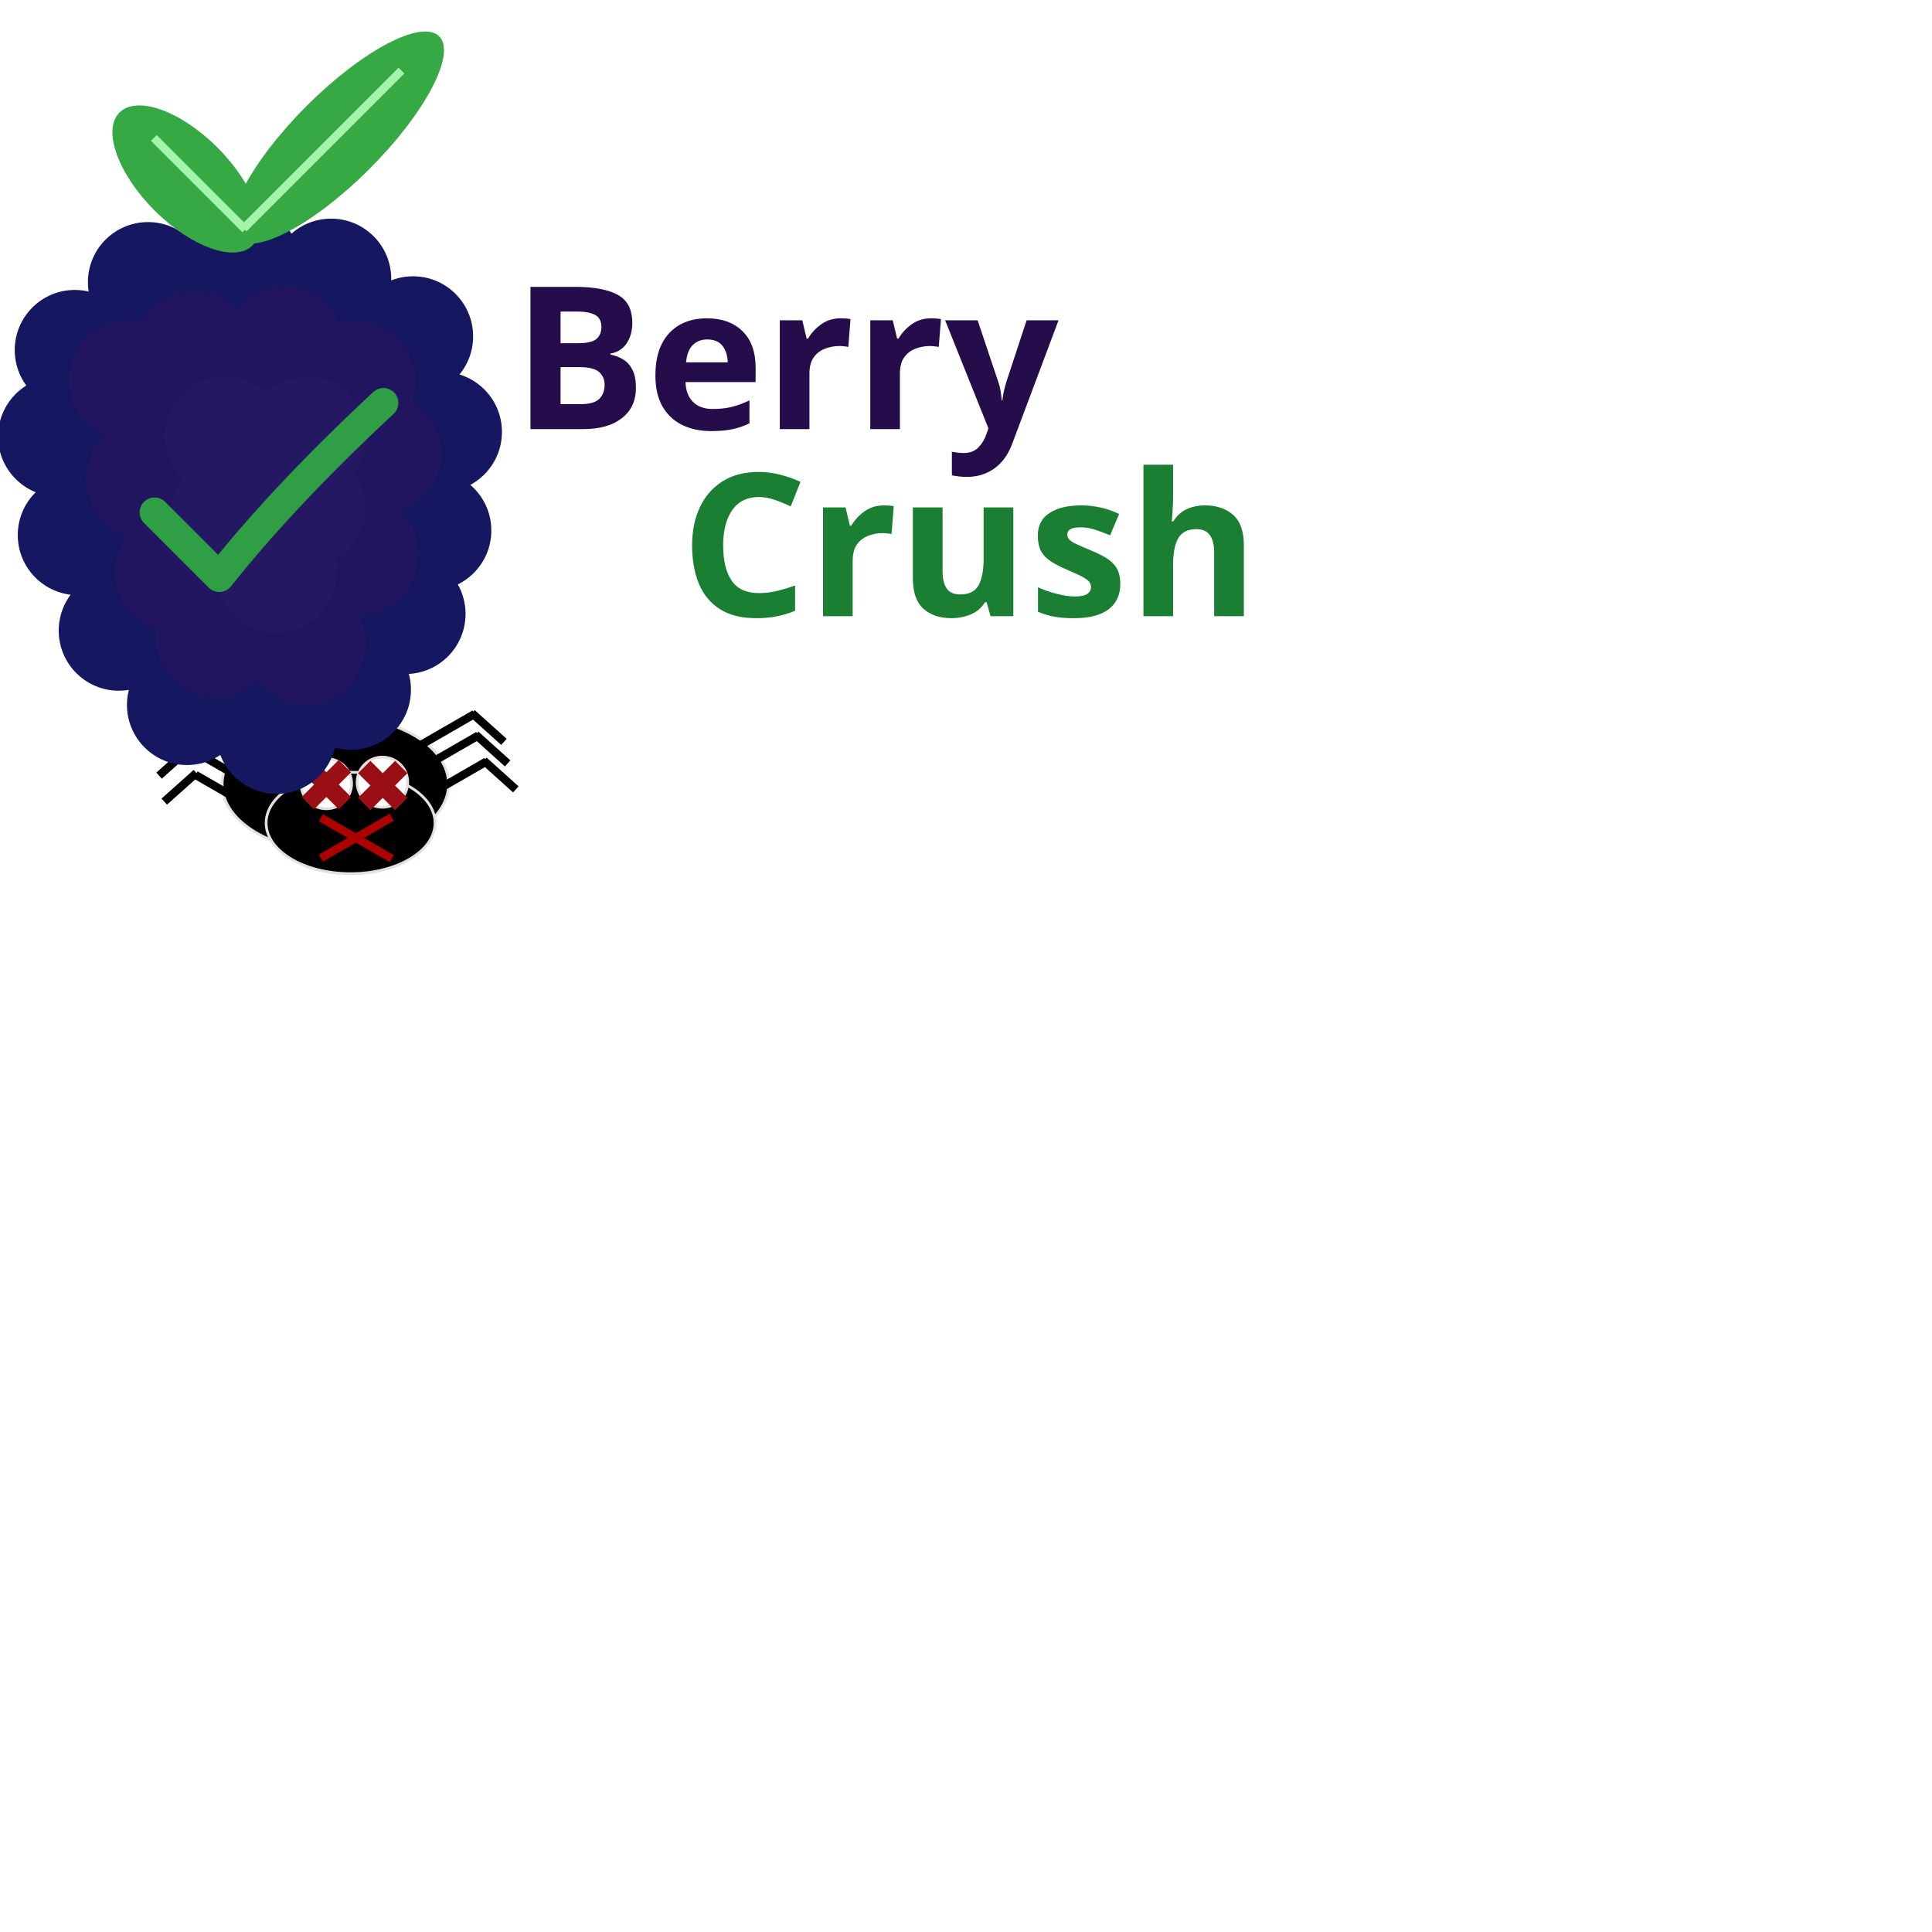
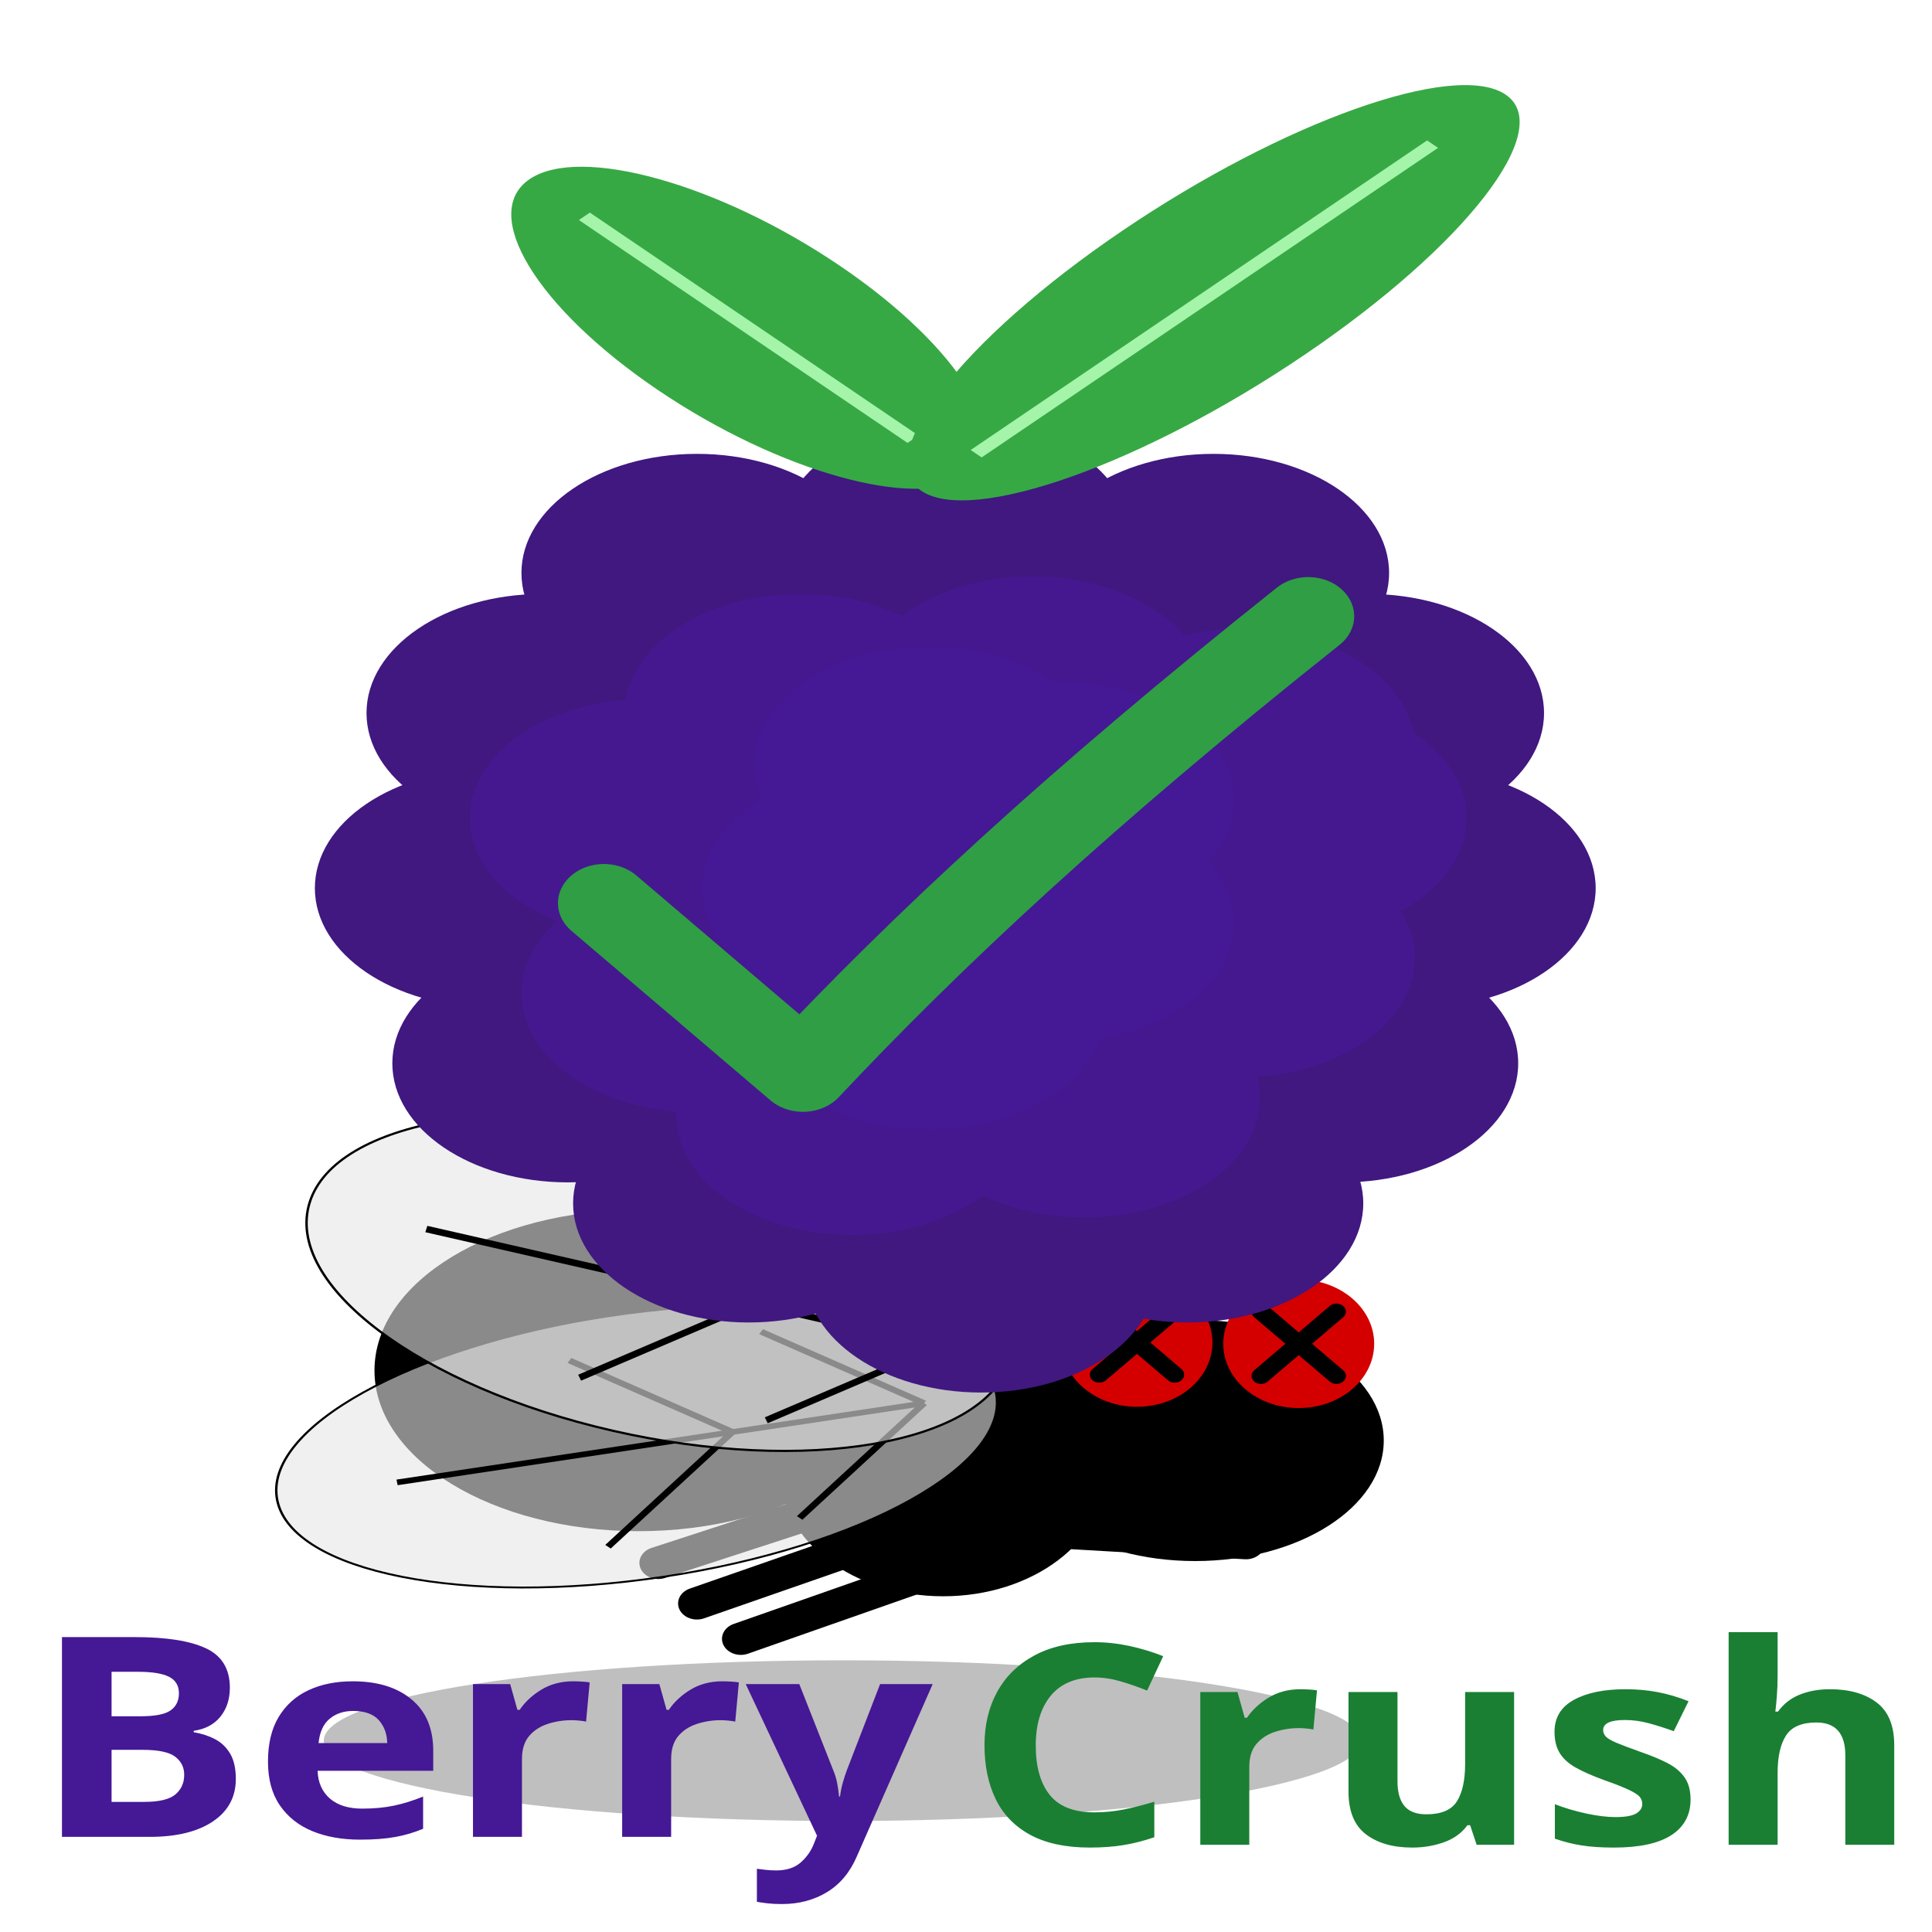
- <svg xmlns="http://www.w3.org/2000/svg" version="1.1" width="708" height="708" viewBox="0 0 1080 1080" xml:space="preserve">
-   <g transform="matrix(1 0 0 1 351.152 245.5842)">
+ <svg xmlns="http://www.w3.org/2000/svg" version="1.1" width="256" height="256" viewBox="0 0 256 256" xml:space="preserve">
+   <g transform="matrix(0.9568 0 0 0.9735 129 129)">
    <g style="">
-       <g transform="matrix(0.8438 0 0 0.5066 -163.6829 192.7438)">
-         <circle style="stroke: rgb(229,224,224); stroke-width: 1; stroke-dasharray: none; stroke-linecap: butt; stroke-dashoffset: 0; stroke-linejoin: miter; stroke-miterlimit: 4; fill: rgb(0,0,0); fill-rule: nonzero; opacity: 1;" vector-effect="non-scaling-stroke" cx="0" cy="0" r="75" />
+       <g transform="matrix(1.3064 0 0 1.0936 -18.1369 104.4123)">
+         <ellipse style="stroke: none; stroke-width: 1; stroke-dasharray: none; stroke-linecap: butt; stroke-dashoffset: 0; stroke-linejoin: miter; stroke-miterlimit: 4; fill: rgb(0,0,0); fill-opacity: 0.25; fill-rule: nonzero; opacity: 1;" cx="0" cy="0" rx="55" ry="10" />
      </g>
-       <g transform="matrix(0.6294 0 0 0.3779 -155.1761 214.461)">
-         <circle style="stroke: rgb(229,224,224); stroke-width: 1; stroke-dasharray: none; stroke-linecap: butt; stroke-dashoffset: 0; stroke-linejoin: miter; stroke-miterlimit: 4; fill: rgb(0,0,0); fill-rule: nonzero; opacity: 1;" vector-effect="non-scaling-stroke" cx="0" cy="0" r="75" />
+       <g transform="matrix(1.3064 0 0 1.0936 -46.3845 54.0298)">
+         <ellipse style="stroke: none; stroke-width: 1; stroke-dasharray: none; stroke-linecap: butt; stroke-dashoffset: 0; stroke-linejoin: miter; stroke-miterlimit: 4; fill: rgb(0,0,0); fill-rule: nonzero; opacity: 1;" cx="0" cy="0" rx="28" ry="20" />
      </g>
-       <g transform="matrix(0.1885 0 0 0.1869 -168.7432 192.5053)">
-         <circle style="stroke: rgb(229,224,224); stroke-width: 1; stroke-dasharray: none; stroke-linecap: butt; stroke-dashoffset: 0; stroke-linejoin: miter; stroke-miterlimit: 4; fill: rgb(255,255,255); fill-rule: nonzero; opacity: 1;" vector-effect="non-scaling-stroke" cx="0" cy="0" r="75" />
+       <g transform="matrix(1.3064 0 0 1.0936 -4.2039 67.9227)">
+         <ellipse style="stroke: none; stroke-width: 1; stroke-dasharray: none; stroke-linecap: butt; stroke-dashoffset: 0; stroke-linejoin: miter; stroke-miterlimit: 4; fill: rgb(0,0,0); fill-rule: nonzero; opacity: 1;" cx="0" cy="0" rx="17.26" ry="15.397" />
      </g>
-       <g transform="matrix(0.1885 0 0 0.1869 -137.3737 191.6575)">
-         <circle style="stroke: rgb(229,224,224); stroke-width: 1; stroke-dasharray: none; stroke-linecap: butt; stroke-dashoffset: 0; stroke-linejoin: miter; stroke-miterlimit: 4; fill: rgb(255,255,255); fill-rule: nonzero; opacity: 1;" vector-effect="non-scaling-stroke" cx="0" cy="0" r="75" />
+       <g transform="matrix(1.3064 0 0 1.0936 30.6817 63.5625)">
+         <ellipse style="stroke: none; stroke-width: 1; stroke-dasharray: none; stroke-linecap: butt; stroke-dashoffset: 0; stroke-linejoin: miter; stroke-miterlimit: 4; fill: rgb(0,0,0); fill-rule: nonzero; opacity: 1;" cx="0" cy="0" rx="20" ry="15" />
      </g>
-       <g transform="matrix(0.1379 0.1379 -0.1379 0.1379 -168.6936 193.0202)">
-         <polygon style="stroke: none; stroke-width: 1; stroke-dasharray: none; stroke-linecap: butt; stroke-dashoffset: 0; stroke-linejoin: miter; stroke-miterlimit: 4; fill: rgb(154,14,21); fill-rule: nonzero; opacity: 1;" points="-75,-25 -25,-25 -25,-75 25,-75 25,-25 75,-25 75,25 25,25 25,75 -25,75 -25,25 -75,25 " />
+       <g transform="matrix(1.3064 0 0 1.0936 22.6337 50.2192)">
+         <circle style="stroke: none; stroke-width: 1; stroke-dasharray: none; stroke-linecap: butt; stroke-dashoffset: 0; stroke-linejoin: miter; stroke-miterlimit: 4; fill: rgb(212,0,0); fill-rule: nonzero; opacity: 1;" cx="0" cy="0" r="8" />
      </g>
-       <g transform="matrix(0.1379 0.1379 -0.1379 0.1379 -137.1993 193.5293)">
-         <polygon style="stroke: none; stroke-width: 1; stroke-dasharray: none; stroke-linecap: butt; stroke-dashoffset: 0; stroke-linejoin: miter; stroke-miterlimit: 4; fill: rgb(154,14,21); fill-rule: nonzero; opacity: 1;" points="-75,-25 -25,-25 -25,-75 25,-75 25,-25 75,-25 75,25 25,25 25,75 -25,75 -25,25 -75,25 " />
+       <g transform="matrix(1.3064 0 0 1.0936 22.6337 50.2192)">
+         <line style="stroke: rgb(0,0,0); stroke-width: 2; stroke-dasharray: none; stroke-linecap: round; stroke-dashoffset: 0; stroke-linejoin: miter; stroke-miterlimit: 4; fill: rgb(0,0,0); fill-rule: nonzero; opacity: 1;" x1="-4" y1="-4" x2="4" y2="4" />
      </g>
-       <g transform="matrix(0.2642 0.1525 -0.1525 0.2642 -151.9802 222.9432)">
-         <line style="stroke: rgb(173,0,0); stroke-width: 3; stroke-dasharray: none; stroke-linecap: butt; stroke-dashoffset: 0; stroke-linejoin: miter; stroke-miterlimit: 4; fill: rgb(196,3,3); fill-rule: nonzero; opacity: 1;" vector-effect="non-scaling-stroke" x1="-75" y1="0" x2="75" y2="0" />
+       <g transform="matrix(1.3064 0 0 1.0936 22.6337 50.2192)">
+         <line style="stroke: rgb(0,0,0); stroke-width: 2; stroke-dasharray: none; stroke-linecap: round; stroke-dashoffset: 0; stroke-linejoin: miter; stroke-miterlimit: 4; fill: rgb(0,0,0); fill-rule: nonzero; opacity: 1;" x1="4" y1="-4" x2="-4" y2="4" />
      </g>
-       <g transform="matrix(-0.2642 0.1525 -0.1525 -0.2642 -151.9697 222.6775)">
-         <line style="stroke: rgb(173,0,0); stroke-width: 3; stroke-dasharray: none; stroke-linecap: butt; stroke-dashoffset: 0; stroke-linejoin: miter; stroke-miterlimit: 4; fill: rgb(196,3,3); fill-rule: nonzero; opacity: 1;" vector-effect="non-scaling-stroke" x1="-75" y1="0" x2="75" y2="0" />
+       <g transform="matrix(1.3064 0 0 1.0936 45.0311 50.3916)">
+         <circle style="stroke: none; stroke-width: 1; stroke-dasharray: none; stroke-linecap: butt; stroke-dashoffset: 0; stroke-linejoin: miter; stroke-miterlimit: 4; fill: rgb(212,0,0); fill-rule: nonzero; opacity: 1;" cx="0" cy="0" r="8" />
      </g>
-       <g transform="matrix(0.2077 0.1198 0.1198 -0.2077 -229.1561 182.069)">
-         <line style="stroke: rgb(0,0,0); stroke-width: 3; stroke-dasharray: none; stroke-linecap: butt; stroke-dashoffset: 0; stroke-linejoin: miter; stroke-miterlimit: 4; fill: rgb(0,0,0); fill-rule: nonzero; opacity: 1;" vector-effect="non-scaling-stroke" x1="-75" y1="0" x2="75" y2="0" />
+       <g transform="matrix(1.3064 0 0 1.0936 45.0311 50.3916)">
+         <line style="stroke: rgb(0,0,0); stroke-width: 2; stroke-dasharray: none; stroke-linecap: round; stroke-dashoffset: 0; stroke-linejoin: miter; stroke-miterlimit: 4; fill: rgb(0,0,0); fill-rule: nonzero; opacity: 1;" x1="-4" y1="-4" x2="4" y2="4" />
      </g>
-       <g transform="matrix(0.1196 -0.1067 -0.0001 -0.0001 -253.2576 179.9951)">
-         <line style="stroke: rgb(0,0,0); stroke-width: 3; stroke-dasharray: none; stroke-linecap: butt; stroke-dashoffset: 0; stroke-linejoin: miter; stroke-miterlimit: 4; fill: rgb(0,0,0); fill-rule: nonzero; opacity: 1;" vector-effect="non-scaling-stroke" x1="-75" y1="0" x2="75" y2="0" />
+       <g transform="matrix(1.3064 0 0 1.0936 45.0311 50.3916)">
+         <line style="stroke: rgb(0,0,0); stroke-width: 2; stroke-dasharray: none; stroke-linecap: round; stroke-dashoffset: 0; stroke-linejoin: miter; stroke-miterlimit: 4; fill: rgb(0,0,0); fill-rule: nonzero; opacity: 1;" x1="4" y1="-4" x2="-4" y2="4" />
      </g>
-       <g transform="matrix(0.2077 0.1198 0.1198 -0.2077 -226.2518 196.5903)">
-         <line style="stroke: rgb(0,0,0); stroke-width: 3; stroke-dasharray: none; stroke-linecap: butt; stroke-dashoffset: 0; stroke-linejoin: miter; stroke-miterlimit: 4; fill: rgb(0,0,0); fill-rule: nonzero; opacity: 1;" vector-effect="non-scaling-stroke" x1="-75" y1="0" x2="75" y2="0" />
+       <g transform="matrix(1.3064 0 0 1.0936 20.7653 70.3444)">
+         <line style="stroke: rgb(0,0,0); stroke-width: 4; stroke-dasharray: none; stroke-linecap: round; stroke-dashoffset: 0; stroke-linejoin: miter; stroke-miterlimit: 4; fill: rgb(0,0,0); fill-rule: nonzero; opacity: 1;" x1="12.846" y1="0.871" x2="-12.846" y2="-0.871" />
      </g>
-       <g transform="matrix(0.1196 -0.1067 -0.0001 -0.0001 -250.3534 194.5164)">
-         <line style="stroke: rgb(0,0,0); stroke-width: 3; stroke-dasharray: none; stroke-linecap: butt; stroke-dashoffset: 0; stroke-linejoin: miter; stroke-miterlimit: 4; fill: rgb(0,0,0); fill-rule: nonzero; opacity: 1;" vector-effect="non-scaling-stroke" x1="-75" y1="0" x2="75" y2="0" />
+       <g transform="matrix(1.3064 0 0 1.0936 24.4827 64.1635)">
+         <line style="stroke: rgb(0,0,0); stroke-width: 4; stroke-dasharray: none; stroke-linecap: round; stroke-dashoffset: 0; stroke-linejoin: miter; stroke-miterlimit: 4; fill: rgb(0,0,0); fill-rule: nonzero; opacity: 1;" x1="-8.41" y1="-0.4" x2="8.41" y2="0.4" />
      </g>
-       <g transform="matrix(0.2077 0.1198 0.1198 -0.2077 -221.688 162.9839)">
-         <line style="stroke: rgb(0,0,0); stroke-width: 3; stroke-dasharray: none; stroke-linecap: butt; stroke-dashoffset: 0; stroke-linejoin: miter; stroke-miterlimit: 4; fill: rgb(0,0,0); fill-rule: nonzero; opacity: 1;" vector-effect="non-scaling-stroke" x1="-75" y1="0" x2="75" y2="0" />
+       <g transform="matrix(1.3064 0 0 1.0936 -33.7893 77.0617)">
+         <line style="stroke: rgb(0,0,0); stroke-width: 4; stroke-dasharray: none; stroke-linecap: round; stroke-dashoffset: 0; stroke-linejoin: miter; stroke-miterlimit: 4; fill: rgb(0,0,0); fill-rule: nonzero; opacity: 1;" x1="-7.557" y1="2.889" x2="7.557" y2="-2.889" />
      </g>
-       <g transform="matrix(0.1196 -0.1067 -0.0001 -0.0001 -245.7895 160.91)">
-         <line style="stroke: rgb(0,0,0); stroke-width: 3; stroke-dasharray: none; stroke-linecap: butt; stroke-dashoffset: 0; stroke-linejoin: miter; stroke-miterlimit: 4; fill: rgb(0,0,0); fill-rule: nonzero; opacity: 1;" vector-effect="non-scaling-stroke" x1="-75" y1="0" x2="75" y2="0" />
+       <g transform="matrix(1.3064 0 0 1.0936 -26.048 81.5449)">
+         <line style="stroke: rgb(0,0,0); stroke-width: 4; stroke-dasharray: none; stroke-linecap: round; stroke-dashoffset: 0; stroke-linejoin: miter; stroke-miterlimit: 4; fill: rgb(0,0,0); fill-rule: nonzero; opacity: 1;" x1="-9.382" y1="3.834" x2="9.382" y2="-3.834" />
      </g>
-       <g transform="matrix(-0.2077 0.1198 0.1198 0.2077 -101.4402 162.5252)">
-         <line style="stroke: rgb(0,0,0); stroke-width: 3; stroke-dasharray: none; stroke-linecap: butt; stroke-dashoffset: 0; stroke-linejoin: miter; stroke-miterlimit: 4; fill: rgb(0,0,0); fill-rule: nonzero; opacity: 1;" vector-effect="non-scaling-stroke" x1="-75" y1="0" x2="75" y2="0" />
+       <g transform="matrix(1.3064 0 0 1.0936 -19.7125 86.2375)">
+         <line style="stroke: rgb(0,0,0); stroke-width: 4; stroke-dasharray: none; stroke-linecap: round; stroke-dashoffset: 0; stroke-linejoin: miter; stroke-miterlimit: 4; fill: rgb(0,0,0); fill-rule: nonzero; opacity: 1;" x1="-9.578" y1="3.944" x2="9.578" y2="-3.944" />
      </g>
-       <g transform="matrix(0.1191 0.1072 0.0001 -0.0001 -78.3849 161.0935)">
-         <line style="stroke: rgb(0,0,0); stroke-width: 3; stroke-dasharray: none; stroke-linecap: butt; stroke-dashoffset: 0; stroke-linejoin: miter; stroke-miterlimit: 4; fill: rgb(0,0,0); fill-rule: nonzero; opacity: 1;" vector-effect="non-scaling-stroke" x1="-75" y1="0" x2="75" y2="0" />
+       <g transform="matrix(1.3064 0 0 1.0936 25.2137 76.8261)">
+         <line style="stroke: rgb(0,0,0); stroke-width: 4; stroke-dasharray: none; stroke-linecap: round; stroke-dashoffset: 0; stroke-linejoin: miter; stroke-miterlimit: 4; fill: rgb(0,0,0); fill-rule: nonzero; opacity: 1;" x1="9.576" y1="0.652" x2="-9.576" y2="-0.652" />
      </g>
-       <g transform="matrix(-0.2077 0.1198 0.1198 0.2077 -99.3657 174.557)">
-         <line style="stroke: rgb(0,0,0); stroke-width: 3; stroke-dasharray: none; stroke-linecap: butt; stroke-dashoffset: 0; stroke-linejoin: miter; stroke-miterlimit: 4; fill: rgb(0,0,0); fill-rule: nonzero; opacity: 1;" vector-effect="non-scaling-stroke" x1="-75" y1="0" x2="75" y2="0" />
+       <g transform="matrix(0.3318 -0.049 0.0534 0.2535 -46.6559 64.3572)">
+         <ellipse style="stroke: rgb(0,0,0); stroke-width: 1; stroke-dasharray: none; stroke-linecap: butt; stroke-dashoffset: 0; stroke-linejoin: miter; stroke-miterlimit: 4; fill: rgb(230,230,230); fill-opacity: 0.6; fill-rule: nonzero; opacity: 1;" cx="0" cy="0" rx="150" ry="70" />
      </g>
-       <g transform="matrix(0.1191 0.1072 0.0001 -0.0001 -76.3104 173.1254)">
-         <line style="stroke: rgb(0,0,0); stroke-width: 3; stroke-dasharray: none; stroke-linecap: butt; stroke-dashoffset: 0; stroke-linejoin: miter; stroke-miterlimit: 4; fill: rgb(0,0,0); fill-rule: nonzero; opacity: 1;" vector-effect="non-scaling-stroke" x1="-75" y1="0" x2="75" y2="0" />
+       <g transform="matrix(0.3318 -0.049 0.0534 0.2535 -43.3385 63.8704)">
+         <line style="stroke: rgb(0,0,0); stroke-width: 3; stroke-dasharray: none; stroke-linecap: butt; stroke-dashoffset: 0; stroke-linejoin: miter; stroke-miterlimit: 4; fill: rgb(0,0,0); fill-rule: nonzero; opacity: 1;" x1="-110" y1="0" x2="110" y2="0" />
      </g>
-       <g transform="matrix(-0.2077 0.1198 0.1198 0.2077 -94.8019 189.0784)">
-         <line style="stroke: rgb(0,0,0); stroke-width: 3; stroke-dasharray: none; stroke-linecap: butt; stroke-dashoffset: 0; stroke-linejoin: miter; stroke-miterlimit: 4; fill: rgb(0,0,0); fill-rule: nonzero; opacity: 1;" vector-effect="non-scaling-stroke" x1="-75" y1="0" x2="75" y2="0" />
+       <g transform="matrix(0.3318 -0.049 0.0534 0.2535 -42.0055 70.2086)">
+         <line style="stroke: rgb(0,0,0); stroke-width: 3; stroke-dasharray: none; stroke-linecap: butt; stroke-dashoffset: 0; stroke-linejoin: miter; stroke-miterlimit: 4; fill: rgb(0,0,0); fill-rule: nonzero; opacity: 1;" x1="-30" y1="25" x2="30" y2="-25" />
      </g>
-       <g transform="matrix(0.1191 0.1072 0.0001 -0.0001 -71.7465 187.6467)">
-         <line style="stroke: rgb(0,0,0); stroke-width: 3; stroke-dasharray: none; stroke-linecap: butt; stroke-dashoffset: 0; stroke-linejoin: miter; stroke-miterlimit: 4; fill: rgb(0,0,0); fill-rule: nonzero; opacity: 1;" vector-effect="non-scaling-stroke" x1="-75" y1="0" x2="75" y2="0" />
+       <g transform="matrix(0.3318 -0.049 0.0534 0.2535 -15.4628 66.2909)">
+         <line style="stroke: rgb(0,0,0); stroke-width: 3; stroke-dasharray: none; stroke-linecap: butt; stroke-dashoffset: 0; stroke-linejoin: miter; stroke-miterlimit: 4; fill: rgb(0,0,0); fill-rule: nonzero; opacity: 1;" x1="-30" y1="25" x2="30" y2="-25" />
      </g>
-       <g transform="matrix(0.4479 0 0 0.4479 -268.4182 -87.8515)">
-         <circle style="stroke: none; stroke-width: 0; stroke-dasharray: none; stroke-linecap: butt; stroke-dashoffset: 0; stroke-linejoin: miter; stroke-miterlimit: 4; fill: rgb(21,24,96); fill-rule: nonzero; opacity: 1;" vector-effect="non-scaling-stroke" cx="0" cy="0" r="75" />
+       <g transform="matrix(0.3318 -0.049 0.0534 0.2535 -18.1334 53.613)">
+         <line style="stroke: rgb(0,0,0); stroke-width: 3; stroke-dasharray: none; stroke-linecap: butt; stroke-dashoffset: 0; stroke-linejoin: miter; stroke-miterlimit: 4; fill: rgb(0,0,0); fill-rule: nonzero; opacity: 1;" x1="-30" y1="-25" x2="30" y2="25" />
      </g>
-       <g transform="matrix(0.4479 0 0 0.4479 -217.7606 -98.8732)">
-         <circle style="stroke: none; stroke-width: 0; stroke-dasharray: none; stroke-linecap: butt; stroke-dashoffset: 0; stroke-linejoin: miter; stroke-miterlimit: 4; fill: rgb(21,24,96); fill-rule: nonzero; opacity: 1;" vector-effect="non-scaling-stroke" cx="0" cy="0" r="75" />
+       <g transform="matrix(0.3318 -0.049 0.0534 0.2535 -44.676 57.5308)">
+         <line style="stroke: rgb(0,0,0); stroke-width: 3; stroke-dasharray: none; stroke-linecap: butt; stroke-dashoffset: 0; stroke-linejoin: miter; stroke-miterlimit: 4; fill: rgb(0,0,0); fill-rule: nonzero; opacity: 1;" x1="-30" y1="-25" x2="30" y2="25" />
      </g>
-       <g transform="matrix(0.4479 0 0 0.4479 -166.0432 -89.7591)">
-         <circle style="stroke: none; stroke-width: 0; stroke-dasharray: none; stroke-linecap: butt; stroke-dashoffset: 0; stroke-linejoin: miter; stroke-miterlimit: 4; fill: rgb(21,24,96); fill-rule: nonzero; opacity: 1;" vector-effect="non-scaling-stroke" cx="0" cy="0" r="75" />
+       <g transform="matrix(0.3231 0.0725 -0.0924 0.2887 -43.4732 42.0253)">
+         <ellipse style="stroke: rgb(0,0,0); stroke-width: 1; stroke-dasharray: none; stroke-linecap: butt; stroke-dashoffset: 0; stroke-linejoin: miter; stroke-miterlimit: 4; fill: rgb(230,230,230); fill-opacity: 0.6; fill-rule: nonzero; opacity: 1;" cx="0" cy="0" rx="150" ry="70" />
      </g>
-       <g transform="matrix(0.4479 0 0 0.4479 -309.3257 -49.9114)">
-         <circle style="stroke: none; stroke-width: 0; stroke-dasharray: none; stroke-linecap: butt; stroke-dashoffset: 0; stroke-linejoin: miter; stroke-miterlimit: 4; fill: rgb(21,24,96); fill-rule: nonzero; opacity: 1;" vector-effect="non-scaling-stroke" cx="0" cy="0" r="75" />
+       <g transform="matrix(0.3231 0.0725 -0.0924 0.2887 -40.2417 42.7495)">
+         <line style="stroke: rgb(0,0,0); stroke-width: 3; stroke-dasharray: none; stroke-linecap: butt; stroke-dashoffset: 0; stroke-linejoin: miter; stroke-miterlimit: 4; fill: rgb(0,0,0); fill-rule: nonzero; opacity: 1;" x1="-110" y1="0" x2="110" y2="0" />
      </g>
-       <g transform="matrix(0.4479 0 0 0.4479 -318.6518 -1.5853)">
-         <circle style="stroke: none; stroke-width: 0; stroke-dasharray: none; stroke-linecap: butt; stroke-dashoffset: 0; stroke-linejoin: miter; stroke-miterlimit: 4; fill: rgb(21,24,96); fill-rule: nonzero; opacity: 1;" vector-effect="non-scaling-stroke" cx="0" cy="0" r="75" />
+       <g transform="matrix(0.3231 0.0725 -0.0924 0.2887 -42.5507 49.9672)">
+         <line style="stroke: rgb(0,0,0); stroke-width: 3; stroke-dasharray: none; stroke-linecap: butt; stroke-dashoffset: 0; stroke-linejoin: miter; stroke-miterlimit: 4; fill: rgb(0,0,0); fill-rule: nonzero; opacity: 1;" x1="-30" y1="25" x2="30" y2="-25" />
      </g>
-       <g transform="matrix(0.4479 0 0 0.4479 -307.6301 53.5234)">
-         <circle style="stroke: none; stroke-width: 0; stroke-dasharray: none; stroke-linecap: butt; stroke-dashoffset: 0; stroke-linejoin: miter; stroke-miterlimit: 4; fill: rgb(21,24,96); fill-rule: nonzero; opacity: 1;" vector-effect="non-scaling-stroke" cx="0" cy="0" r="75" />
+       <g transform="matrix(0.3231 0.0725 -0.0924 0.2887 -16.7053 55.7642)">
+         <line style="stroke: rgb(0,0,0); stroke-width: 3; stroke-dasharray: none; stroke-linecap: butt; stroke-dashoffset: 0; stroke-linejoin: miter; stroke-miterlimit: 4; fill: rgb(0,0,0); fill-rule: nonzero; opacity: 1;" x1="-30" y1="25" x2="30" y2="-25" />
      </g>
-       <g transform="matrix(0.4479 0 0 0.4479 -284.7388 106.9364)">
-         <circle style="stroke: none; stroke-width: 0; stroke-dasharray: none; stroke-linecap: butt; stroke-dashoffset: 0; stroke-linejoin: miter; stroke-miterlimit: 4; fill: rgb(21,24,96); fill-rule: nonzero; opacity: 1;" vector-effect="non-scaling-stroke" cx="0" cy="0" r="75" />
+       <g transform="matrix(0.3231 0.0725 -0.0924 0.2887 -12.0849 41.33)">
+         <line style="stroke: rgb(0,0,0); stroke-width: 3; stroke-dasharray: none; stroke-linecap: butt; stroke-dashoffset: 0; stroke-linejoin: miter; stroke-miterlimit: 4; fill: rgb(0,0,0); fill-rule: nonzero; opacity: 1;" x1="-30" y1="-25" x2="30" y2="25" />
      </g>
-       <g transform="matrix(0.4479 0 0 0.4479 -246.5866 148.4799)">
-         <circle style="stroke: none; stroke-width: 0; stroke-dasharray: none; stroke-linecap: butt; stroke-dashoffset: 0; stroke-linejoin: miter; stroke-miterlimit: 4; fill: rgb(21,24,96); fill-rule: nonzero; opacity: 1;" vector-effect="non-scaling-stroke" cx="0" cy="0" r="75" />
+       <g transform="matrix(0.3231 0.0725 -0.0924 0.2887 -37.9302 35.5329)">
+         <line style="stroke: rgb(0,0,0); stroke-width: 3; stroke-dasharray: none; stroke-linecap: butt; stroke-dashoffset: 0; stroke-linejoin: miter; stroke-miterlimit: 4; fill: rgb(0,0,0); fill-rule: nonzero; opacity: 1;" x1="-30" y1="-25" x2="30" y2="25" />
      </g>
-       <g transform="matrix(0.4479 0 0 0.4479 -196.5649 164.5885)">
-         <circle style="stroke: none; stroke-width: 0; stroke-dasharray: none; stroke-linecap: butt; stroke-dashoffset: 0; stroke-linejoin: miter; stroke-miterlimit: 4; fill: rgb(21,24,96); fill-rule: nonzero; opacity: 1;" vector-effect="non-scaling-stroke" cx="0" cy="0" r="75" />
+       <g transform="matrix(0.7152 0 0 0.4767 -38.2931 -54.5278)">
+         <circle style="stroke: none; stroke-width: 1; stroke-dasharray: none; stroke-linecap: butt; stroke-dashoffset: 0; stroke-linejoin: miter; stroke-miterlimit: 4; fill: rgb(64,24,128); fill-rule: nonzero; opacity: 1;" cx="0" cy="0" r="34" />
      </g>
-       <g transform="matrix(0.4479 0 0 0.4479 -155.0215 140.0016)">
-         <circle style="stroke: none; stroke-width: 0; stroke-dasharray: none; stroke-linecap: butt; stroke-dashoffset: 0; stroke-linejoin: miter; stroke-miterlimit: 4; fill: rgb(21,24,96); fill-rule: nonzero; opacity: 1;" vector-effect="non-scaling-stroke" cx="0" cy="0" r="75" />
+       <g transform="matrix(0.7152 0 0 0.4767 -2.5314 -59.2952)">
+         <circle style="stroke: none; stroke-width: 1; stroke-dasharray: none; stroke-linecap: butt; stroke-dashoffset: 0; stroke-linejoin: miter; stroke-miterlimit: 4; fill: rgb(64,24,128); fill-rule: nonzero; opacity: 1;" cx="0" cy="0" r="34" />
      </g>
-       <g transform="matrix(0.4479 0 0 0.4479 -120.2605 -57.5419)">
-         <circle style="stroke: none; stroke-width: 0; stroke-dasharray: none; stroke-linecap: butt; stroke-dashoffset: 0; stroke-linejoin: miter; stroke-miterlimit: 4; fill: rgb(21,24,96); fill-rule: nonzero; opacity: 1;" vector-effect="non-scaling-stroke" cx="0" cy="0" r="75" />
+       <g transform="matrix(0.7152 0 0 0.4767 33.2303 -54.5278)">
+         <circle style="stroke: none; stroke-width: 1; stroke-dasharray: none; stroke-linecap: butt; stroke-dashoffset: 0; stroke-linejoin: miter; stroke-miterlimit: 4; fill: rgb(64,24,128); fill-rule: nonzero; opacity: 1;" cx="0" cy="0" r="34" />
      </g>
-       <g transform="matrix(0.4479 0 0 0.4479 -104.1519 -4.1289)">
-         <circle style="stroke: none; stroke-width: 0; stroke-dasharray: none; stroke-linecap: butt; stroke-dashoffset: 0; stroke-linejoin: miter; stroke-miterlimit: 4; fill: rgb(21,24,96); fill-rule: nonzero; opacity: 1;" vector-effect="non-scaling-stroke" cx="0" cy="0" r="75" />
+       <g transform="matrix(0.7152 0 0 0.4767 -59.7501 -35.4582)">
+         <circle style="stroke: none; stroke-width: 1; stroke-dasharray: none; stroke-linecap: butt; stroke-dashoffset: 0; stroke-linejoin: miter; stroke-miterlimit: 4; fill: rgb(64,24,128); fill-rule: nonzero; opacity: 1;" cx="0" cy="0" r="34" />
      </g>
-       <g transform="matrix(0.4479 0 0 0.4479 -110.0867 50.9798)">
-         <circle style="stroke: none; stroke-width: 0; stroke-dasharray: none; stroke-linecap: butt; stroke-dashoffset: 0; stroke-linejoin: miter; stroke-miterlimit: 4; fill: rgb(21,24,96); fill-rule: nonzero; opacity: 1;" vector-effect="non-scaling-stroke" cx="0" cy="0" r="75" />
+       <g transform="matrix(0.7152 0 0 0.4767 -66.9024 -11.6211)">
+         <circle style="stroke: none; stroke-width: 1; stroke-dasharray: none; stroke-linecap: butt; stroke-dashoffset: 0; stroke-linejoin: miter; stroke-miterlimit: 4; fill: rgb(64,24,128); fill-rule: nonzero; opacity: 1;" cx="0" cy="0" r="34" />
      </g>
-       <g transform="matrix(0.4479 0 0 0.4479 -124.4997 97.6102)">
-         <circle style="stroke: none; stroke-width: 0; stroke-dasharray: none; stroke-linecap: butt; stroke-dashoffset: 0; stroke-linejoin: miter; stroke-miterlimit: 4; fill: rgb(21,24,96); fill-rule: nonzero; opacity: 1;" vector-effect="non-scaling-stroke" cx="0" cy="0" r="75" />
+       <g transform="matrix(0.7152 0 0 0.4767 -56.1739 12.216)">
+         <circle style="stroke: none; stroke-width: 1; stroke-dasharray: none; stroke-linecap: butt; stroke-dashoffset: 0; stroke-linejoin: miter; stroke-miterlimit: 4; fill: rgb(64,24,128); fill-rule: nonzero; opacity: 1;" cx="0" cy="0" r="34" />
      </g>
-       <g transform="matrix(0.4479 0 0 0.4479 -242.3476 -49.0637)">
-         <circle style="stroke: none; stroke-width: 0; stroke-dasharray: none; stroke-linecap: butt; stroke-dashoffset: 0; stroke-linejoin: miter; stroke-miterlimit: 4; fill: rgb(34,21,96); fill-rule: nonzero; opacity: 1;" vector-effect="non-scaling-stroke" cx="0" cy="0" r="75" />
+       <g transform="matrix(0.7152 0 0 0.4767 -31.1407 31.2856)">
+         <circle style="stroke: none; stroke-width: 1; stroke-dasharray: none; stroke-linecap: butt; stroke-dashoffset: 0; stroke-linejoin: miter; stroke-miterlimit: 4; fill: rgb(64,24,128); fill-rule: nonzero; opacity: 1;" cx="0" cy="0" r="34" />
      </g>
-       <g transform="matrix(0.4479 0 0 0.4479 -192.3259 -51.6072)">
-         <circle style="stroke: none; stroke-width: 0; stroke-dasharray: none; stroke-linecap: butt; stroke-dashoffset: 0; stroke-linejoin: miter; stroke-miterlimit: 4; fill: rgb(34,21,96); fill-rule: nonzero; opacity: 1;" vector-effect="non-scaling-stroke" cx="0" cy="0" r="75" />
+       <g transform="matrix(0.7152 0 0 0.4767 1.0448 40.8205)">
+         <circle style="stroke: none; stroke-width: 1; stroke-dasharray: none; stroke-linecap: butt; stroke-dashoffset: 0; stroke-linejoin: miter; stroke-miterlimit: 4; fill: rgb(64,24,128); fill-rule: nonzero; opacity: 1;" cx="0" cy="0" r="34" />
      </g>
-       <g transform="matrix(0.4479 0 0 0.4479 -152.4781 -32.1072)">
-         <circle style="stroke: none; stroke-width: 0; stroke-dasharray: none; stroke-linecap: butt; stroke-dashoffset: 0; stroke-linejoin: miter; stroke-miterlimit: 4; fill: rgb(34,21,96); fill-rule: nonzero; opacity: 1;" vector-effect="non-scaling-stroke" cx="0" cy="0" r="75" />
+       <g transform="matrix(0.7152 0 0 0.4767 29.6541 31.2856)">
+         <circle style="stroke: none; stroke-width: 1; stroke-dasharray: none; stroke-linecap: butt; stroke-dashoffset: 0; stroke-linejoin: miter; stroke-miterlimit: 4; fill: rgb(64,24,128); fill-rule: nonzero; opacity: 1;" cx="0" cy="0" r="34" />
      </g>
-       <g transform="matrix(0.4479 0 0 0.4479 -278.8041 -32.955)">
-         <circle style="stroke: none; stroke-width: 0; stroke-dasharray: none; stroke-linecap: butt; stroke-dashoffset: 0; stroke-linejoin: miter; stroke-miterlimit: 4; fill: rgb(34,21,96); fill-rule: nonzero; opacity: 1;" vector-effect="non-scaling-stroke" cx="0" cy="0" r="75" />
+       <g transform="matrix(0.7152 0 0 0.4767 51.1111 12.216)">
+         <circle style="stroke: none; stroke-width: 1; stroke-dasharray: none; stroke-linecap: butt; stroke-dashoffset: 0; stroke-linejoin: miter; stroke-miterlimit: 4; fill: rgb(64,24,128); fill-rule: nonzero; opacity: 1;" cx="0" cy="0" r="34" />
      </g>
-       <g transform="matrix(0.4479 0 0 0.4479 -269.4781 22.1537)">
-         <circle style="stroke: none; stroke-width: 0; stroke-dasharray: none; stroke-linecap: butt; stroke-dashoffset: 0; stroke-linejoin: miter; stroke-miterlimit: 4; fill: rgb(34,21,96); fill-rule: nonzero; opacity: 1;" vector-effect="non-scaling-stroke" cx="0" cy="0" r="75" />
+       <g transform="matrix(0.7152 0 0 0.4767 61.8396 -11.6211)">
+         <circle style="stroke: none; stroke-width: 1; stroke-dasharray: none; stroke-linecap: butt; stroke-dashoffset: 0; stroke-linejoin: miter; stroke-miterlimit: 4; fill: rgb(64,24,128); fill-rule: nonzero; opacity: 1;" cx="0" cy="0" r="34" />
      </g>
-       <g transform="matrix(0.4479 0 0 0.4479 -253.3694 73.8711)">
-         <circle style="stroke: none; stroke-width: 0; stroke-dasharray: none; stroke-linecap: butt; stroke-dashoffset: 0; stroke-linejoin: miter; stroke-miterlimit: 4; fill: rgb(34,21,96); fill-rule: nonzero; opacity: 1;" vector-effect="non-scaling-stroke" cx="0" cy="0" r="75" />
+       <g transform="matrix(0.7152 0 0 0.4767 54.6873 -35.4582)">
+         <circle style="stroke: none; stroke-width: 1; stroke-dasharray: none; stroke-linecap: butt; stroke-dashoffset: 0; stroke-linejoin: miter; stroke-miterlimit: 4; fill: rgb(64,24,128); fill-rule: nonzero; opacity: 1;" cx="0" cy="0" r="34" />
      </g>
-       <g transform="matrix(0.4479 0 0 0.4479 -230.4781 110.3276)">
-         <circle style="stroke: none; stroke-width: 0; stroke-dasharray: none; stroke-linecap: butt; stroke-dashoffset: 0; stroke-linejoin: miter; stroke-miterlimit: 4; fill: rgb(34,21,96); fill-rule: nonzero; opacity: 1;" vector-effect="non-scaling-stroke" cx="0" cy="0" r="75" />
+       <g transform="matrix(0.7152 0 0 0.4767 -23.9884 -35.4582)">
+         <circle style="stroke: none; stroke-width: 1; stroke-dasharray: none; stroke-linecap: butt; stroke-dashoffset: 0; stroke-linejoin: miter; stroke-miterlimit: 4; fill: rgb(69,24,144); fill-rule: nonzero; opacity: 1;" cx="0" cy="0" r="34" />
      </g>
-       <g transform="matrix(0.4479 0 0 0.4479 -180.4564 114.5667)">
-         <circle style="stroke: none; stroke-width: 0; stroke-dasharray: none; stroke-linecap: butt; stroke-dashoffset: 0; stroke-linejoin: miter; stroke-miterlimit: 4; fill: rgb(34,21,96); fill-rule: nonzero; opacity: 1;" vector-effect="non-scaling-stroke" cx="0" cy="0" r="75" />
+       <g transform="matrix(0.7152 0 0 0.4767 8.1971 -37.8419)">
+         <circle style="stroke: none; stroke-width: 1; stroke-dasharray: none; stroke-linecap: butt; stroke-dashoffset: 0; stroke-linejoin: miter; stroke-miterlimit: 4; fill: rgb(69,24,144); fill-rule: nonzero; opacity: 1;" cx="0" cy="0" r="34" />
      </g>
-       <g transform="matrix(0.4479 0 0 0.4479 -150.7825 64.545)">
-         <circle style="stroke: none; stroke-width: 0; stroke-dasharray: none; stroke-linecap: butt; stroke-dashoffset: 0; stroke-linejoin: miter; stroke-miterlimit: 4; fill: rgb(34,21,96); fill-rule: nonzero; opacity: 1;" vector-effect="non-scaling-stroke" cx="0" cy="0" r="75" />
+       <g transform="matrix(0.7152 0 0 0.4767 36.8065 -30.6907)">
+         <circle style="stroke: none; stroke-width: 1; stroke-dasharray: none; stroke-linecap: butt; stroke-dashoffset: 0; stroke-linejoin: miter; stroke-miterlimit: 4; fill: rgb(69,24,144); fill-rule: nonzero; opacity: 1;" cx="0" cy="0" r="34" />
      </g>
-       <g transform="matrix(0.4479 0 0 0.4479 -138.065 7.7406)">
-         <circle style="stroke: none; stroke-width: 0; stroke-dasharray: none; stroke-linecap: butt; stroke-dashoffset: 0; stroke-linejoin: miter; stroke-miterlimit: 4; fill: rgb(34,21,96); fill-rule: nonzero; opacity: 1;" vector-effect="non-scaling-stroke" cx="0" cy="0" r="75" />
+       <g transform="matrix(0.7152 0 0 0.4767 -45.4454 -21.1559)">
+         <circle style="stroke: none; stroke-width: 1; stroke-dasharray: none; stroke-linecap: butt; stroke-dashoffset: 0; stroke-linejoin: miter; stroke-miterlimit: 4; fill: rgb(69,24,144); fill-rule: nonzero; opacity: 1;" cx="0" cy="0" r="34" />
      </g>
-       <g transform="matrix(0.4479 0 0 0.4479 -225.3911 -1.5855)">
-         <circle style="stroke: none; stroke-width: 0; stroke-dasharray: none; stroke-linecap: butt; stroke-dashoffset: 0; stroke-linejoin: miter; stroke-miterlimit: 4; fill: rgb(36,24,99); fill-rule: nonzero; opacity: 1;" vector-effect="non-scaling-stroke" cx="0" cy="0" r="75" />
+       <g transform="matrix(0.7152 0 0 0.4767 -38.2931 2.6812)">
+         <circle style="stroke: none; stroke-width: 1; stroke-dasharray: none; stroke-linecap: butt; stroke-dashoffset: 0; stroke-linejoin: miter; stroke-miterlimit: 4; fill: rgb(69,24,144); fill-rule: nonzero; opacity: 1;" cx="0" cy="0" r="34" />
      </g>
-       <g transform="matrix(0.4479 0 0 0.4479 -222.8476 43.3493)">
-         <circle style="stroke: none; stroke-width: 0; stroke-dasharray: none; stroke-linecap: butt; stroke-dashoffset: 0; stroke-linejoin: miter; stroke-miterlimit: 4; fill: rgb(36,24,99); fill-rule: nonzero; opacity: 1;" vector-effect="non-scaling-stroke" cx="0" cy="0" r="75" />
+       <g transform="matrix(0.7152 0 0 0.4767 -16.836 19.3671)">
+         <circle style="stroke: none; stroke-width: 1; stroke-dasharray: none; stroke-linecap: butt; stroke-dashoffset: 0; stroke-linejoin: miter; stroke-miterlimit: 4; fill: rgb(69,24,144); fill-rule: nonzero; opacity: 1;" cx="0" cy="0" r="34" />
      </g>
-       <g transform="matrix(0.4479 0 0 0.4479 -196.565 74.7189)">
-         <circle style="stroke: none; stroke-width: 0; stroke-dasharray: none; stroke-linecap: butt; stroke-dashoffset: 0; stroke-linejoin: miter; stroke-miterlimit: 4; fill: rgb(36,24,99); fill-rule: nonzero; opacity: 1;" vector-effect="non-scaling-stroke" cx="0" cy="0" r="75" />
+       <g transform="matrix(0.7152 0 0 0.4767 15.3495 16.9834)">
+         <circle style="stroke: none; stroke-width: 1; stroke-dasharray: none; stroke-linecap: butt; stroke-dashoffset: 0; stroke-linejoin: miter; stroke-miterlimit: 4; fill: rgb(69,24,144); fill-rule: nonzero; opacity: 1;" cx="0" cy="0" r="34" />
      </g>
-       <g transform="matrix(0.4479 0 0 0.4479 -180.4564 38.2624)">
-         <circle style="stroke: none; stroke-width: 0; stroke-dasharray: none; stroke-linecap: butt; stroke-dashoffset: 0; stroke-linejoin: miter; stroke-miterlimit: 4; fill: rgb(36,24,99); fill-rule: nonzero; opacity: 1;" vector-effect="non-scaling-stroke" cx="0" cy="0" r="75" />
+       <g transform="matrix(0.7152 0 0 0.4767 36.8065 -2.0863)">
+         <circle style="stroke: none; stroke-width: 1; stroke-dasharray: none; stroke-linecap: butt; stroke-dashoffset: 0; stroke-linejoin: miter; stroke-miterlimit: 4; fill: rgb(69,24,144); fill-rule: nonzero; opacity: 1;" cx="0" cy="0" r="34" />
      </g>
-       <g transform="matrix(0.4479 0 0 0.4479 -179.6085 -1.5855)">
-         <circle style="stroke: none; stroke-width: 0; stroke-dasharray: none; stroke-linecap: butt; stroke-dashoffset: 0; stroke-linejoin: miter; stroke-miterlimit: 4; fill: rgb(36,24,99); fill-rule: nonzero; opacity: 1;" vector-effect="non-scaling-stroke" cx="0" cy="0" r="75" />
+       <g transform="matrix(0.7152 0 0 0.4767 43.9588 -21.1559)">
+         <circle style="stroke: none; stroke-width: 1; stroke-dasharray: none; stroke-linecap: butt; stroke-dashoffset: 0; stroke-linejoin: miter; stroke-miterlimit: 4; fill: rgb(69,24,144); fill-rule: nonzero; opacity: 1;" cx="0" cy="0" r="34" />
      </g>
-       <g transform="matrix(0.3716 0.3716 -0.2931 0.2931 -247.1855 -145.5278)">
-         <ellipse style="stroke: none; stroke-width: 1; stroke-dasharray: none; stroke-linecap: butt; stroke-dashoffset: 0; stroke-linejoin: miter; stroke-miterlimit: 4; fill: rgb(55,169,68); fill-rule: nonzero; opacity: 1;" cx="0" cy="0" rx="100" ry="60" />
+       <g transform="matrix(0.7152 0 0 0.4767 -13.2599 -11.6211)">
+         <circle style="stroke: none; stroke-width: 1; stroke-dasharray: none; stroke-linecap: butt; stroke-dashoffset: 0; stroke-linejoin: miter; stroke-miterlimit: 4; fill: rgb(69,24,149); fill-rule: nonzero; opacity: 1;" cx="0" cy="0" r="34" />
      </g>
-       <g transform="matrix(-0.566 0.566 -0.2931 -0.2931 -162.2476 -168.6908)">
-         <ellipse style="stroke: none; stroke-width: 1; stroke-dasharray: none; stroke-linecap: butt; stroke-dashoffset: 0; stroke-linejoin: miter; stroke-miterlimit: 4; fill: rgb(55,169,68); fill-rule: nonzero; opacity: 1;" cx="0" cy="0" rx="100" ry="60" />
+       <g transform="matrix(0.7152 0 0 0.4767 -6.1075 5.0649)">
+         <circle style="stroke: none; stroke-width: 1; stroke-dasharray: none; stroke-linecap: butt; stroke-dashoffset: 0; stroke-linejoin: miter; stroke-miterlimit: 4; fill: rgb(69,24,149); fill-rule: nonzero; opacity: 1;" cx="0" cy="0" r="34" />
      </g>
-       <g transform="matrix(0.3408 0.3408 0.3408 -0.3408 -239.6077 -142.9247)">
-         <line style="stroke: rgb(164,244,170); stroke-width: 3; stroke-dasharray: none; stroke-linecap: butt; stroke-dashoffset: 0; stroke-linejoin: miter; stroke-miterlimit: 4; fill: rgb(0,0,0); fill-rule: nonzero; opacity: 1;" vector-effect="non-scaling-stroke" x1="-75" y1="0" x2="75" y2="0" />
+       <g transform="matrix(0.7152 0 0 0.4767 11.7733 -6.8537)">
+         <circle style="stroke: none; stroke-width: 1; stroke-dasharray: none; stroke-linecap: butt; stroke-dashoffset: 0; stroke-linejoin: miter; stroke-miterlimit: 4; fill: rgb(69,24,149); fill-rule: nonzero; opacity: 1;" cx="0" cy="0" r="34" />
      </g>
-       <g transform="matrix(-0.5885 0.5885 0.5885 0.5885 -170.8697 -161.9811)">
-         <line style="stroke: rgb(164,244,170); stroke-width: 3; stroke-dasharray: none; stroke-linecap: butt; stroke-dashoffset: 0; stroke-linejoin: miter; stroke-miterlimit: 4; fill: rgb(0,0,0); fill-rule: nonzero; opacity: 1;" vector-effect="non-scaling-stroke" x1="-75" y1="0" x2="75" y2="0" />
+       <g transform="matrix(0.7152 0 0 0.4767 11.7733 -23.5396)">
+         <circle style="stroke: none; stroke-width: 1; stroke-dasharray: none; stroke-linecap: butt; stroke-dashoffset: 0; stroke-linejoin: miter; stroke-miterlimit: 4; fill: rgb(69,24,149); fill-rule: nonzero; opacity: 1;" cx="0" cy="0" r="34" />
      </g>
-       <g transform="matrix(1.3907 0 0 1.3907 -200.7874 28.3273)">
-         <path style="stroke: rgb(47,158,68); stroke-width: 12; stroke-dasharray: none; stroke-linecap: round; stroke-dashoffset: 0; stroke-linejoin: round; stroke-miterlimit: 4; fill: none; fill-rule: nonzero; opacity: 1;" transform=" translate(-64, -61)" d="M 18 70 C 26 78 34 86 44 96 C 60 76 80 54 110 26" stroke-linecap="round" />
+       <g transform="matrix(0.7152 0 0 0.4767 -6.1075 -28.307)">
+         <circle style="stroke: none; stroke-width: 1; stroke-dasharray: none; stroke-linecap: butt; stroke-dashoffset: 0; stroke-linejoin: miter; stroke-miterlimit: 4; fill: rgb(69,24,149); fill-rule: nonzero; opacity: 1;" cx="0" cy="0" r="34" />
      </g>
-       <g transform="matrix(2.3205 0 0 2.3205 80.8882 -40.7107)" style="">
-         <text xml:space="preserve" font-family="sans-serif" font-size="48" font-style="normal" font-weight="bold" style="stroke: none; stroke-width: 1; stroke-dasharray: none; stroke-linecap: butt; stroke-dashoffset: 0; stroke-linejoin: miter; stroke-miterlimit: 4; fill: rgb(37,12,75); fill-rule: nonzero; opacity: 1; white-space: pre;">
-           <tspan x="-62.707" y="15.079">Berry</tspan>
+       <g transform="matrix(0.5057 0.3371 -0.5057 0.3371 -31.1407 -87.8997)">
+         <ellipse style="stroke: none; stroke-width: 1; stroke-dasharray: none; stroke-linecap: butt; stroke-dashoffset: 0; stroke-linejoin: miter; stroke-miterlimit: 4; fill: rgb(55,169,68); fill-rule: nonzero; opacity: 1;" cx="0" cy="0" rx="60" ry="25" />
+       </g>
+       <g transform="matrix(0.5057 0.3371 -0.5057 0.3371 -31.1407 -87.8998)">
+         <line style="stroke: rgb(164,244,170); stroke-width: 3; stroke-dasharray: none; stroke-linecap: butt; stroke-dashoffset: 0; stroke-linejoin: miter; stroke-miterlimit: 4; fill: rgb(0,0,0); fill-rule: nonzero; opacity: 1;" x1="-45" y1="0" x2="45" y2="0" />
+       </g>
+       <g transform="matrix(0.5057 -0.3371 0.5057 0.3371 33.2303 -92.6672)">
+         <ellipse style="stroke: none; stroke-width: 1; stroke-dasharray: none; stroke-linecap: butt; stroke-dashoffset: 0; stroke-linejoin: miter; stroke-miterlimit: 4; fill: rgb(55,169,68); fill-rule: nonzero; opacity: 1;" cx="0" cy="0" rx="80" ry="25" />
+       </g>
+       <g transform="matrix(0.5057 -0.3371 0.5057 0.3371 31.966 -91.8244)">
+         <line style="stroke: rgb(164,244,170); stroke-width: 3; stroke-dasharray: none; stroke-linecap: butt; stroke-dashoffset: 0; stroke-linejoin: miter; stroke-miterlimit: 4; fill: rgb(0,0,0); fill-rule: nonzero; opacity: 1;" x1="-62.5" y1="0" x2="62.5" y2="0" />
+       </g>
+       <g transform="matrix(0.6149 0 0 0.5147 -70.8927 105.5436)" style="">
+         <text xml:space="preserve" font-family="sans-serif" font-size="74" font-style="normal" font-weight="bold" style="stroke: none; stroke-width: 1; stroke-dasharray: none; stroke-linecap: butt; stroke-dashoffset: 0; stroke-linejoin: miter; stroke-miterlimit: 4; fill: rgb(69,24,149); fill-rule: nonzero; opacity: 1; white-space: pre;">
+           <tspan x="-96.673" y="23.246">Berry</tspan>
        </text>
      </g>
-       <g transform="matrix(2.3205 0 0 2.3205 190.184 63.8761)" style="">
-         <text xml:space="preserve" font-family="sans-serif" font-size="48" font-style="normal" font-weight="bold" style="stroke: none; stroke-width: 1; stroke-dasharray: none; stroke-linecap: butt; stroke-dashoffset: 0; stroke-linejoin: miter; stroke-miterlimit: 4; fill: rgb(26,127,51); fill-rule: nonzero; opacity: 1; white-space: pre;">
-           <tspan x="-69.34" y="15.079">Crush</tspan>
+       <g transform="matrix(0.6149 0 0 0.5147 64.6046 106.6224)" style="">
+         <text xml:space="preserve" font-family="sans-serif" font-size="74" font-style="normal" font-weight="bold" style="stroke: none; stroke-width: 1; stroke-dasharray: none; stroke-linecap: butt; stroke-dashoffset: 0; stroke-linejoin: miter; stroke-miterlimit: 4; fill: rgb(26,127,51); fill-rule: nonzero; opacity: 1; white-space: pre;">
+           <tspan x="-106.899" y="23.246">Crush</tspan>
        </text>
+       </g>
+       <g transform="matrix(1.0603 0 0 0.8876 -2.4197 -17.5716)">
+         <path style="stroke: rgb(47,158,68); stroke-width: 12; stroke-dasharray: none; stroke-linecap: round; stroke-dashoffset: 0; stroke-linejoin: round; stroke-miterlimit: 4; fill: none; fill-rule: nonzero; opacity: 1;" transform=" translate(-64, -61)" d="M 18 70 C 26 78 34 86 44 96 C 60 76 80 54 110 26" stroke-linecap="round" />
      </g>
    </g>
  </g>
</svg>
